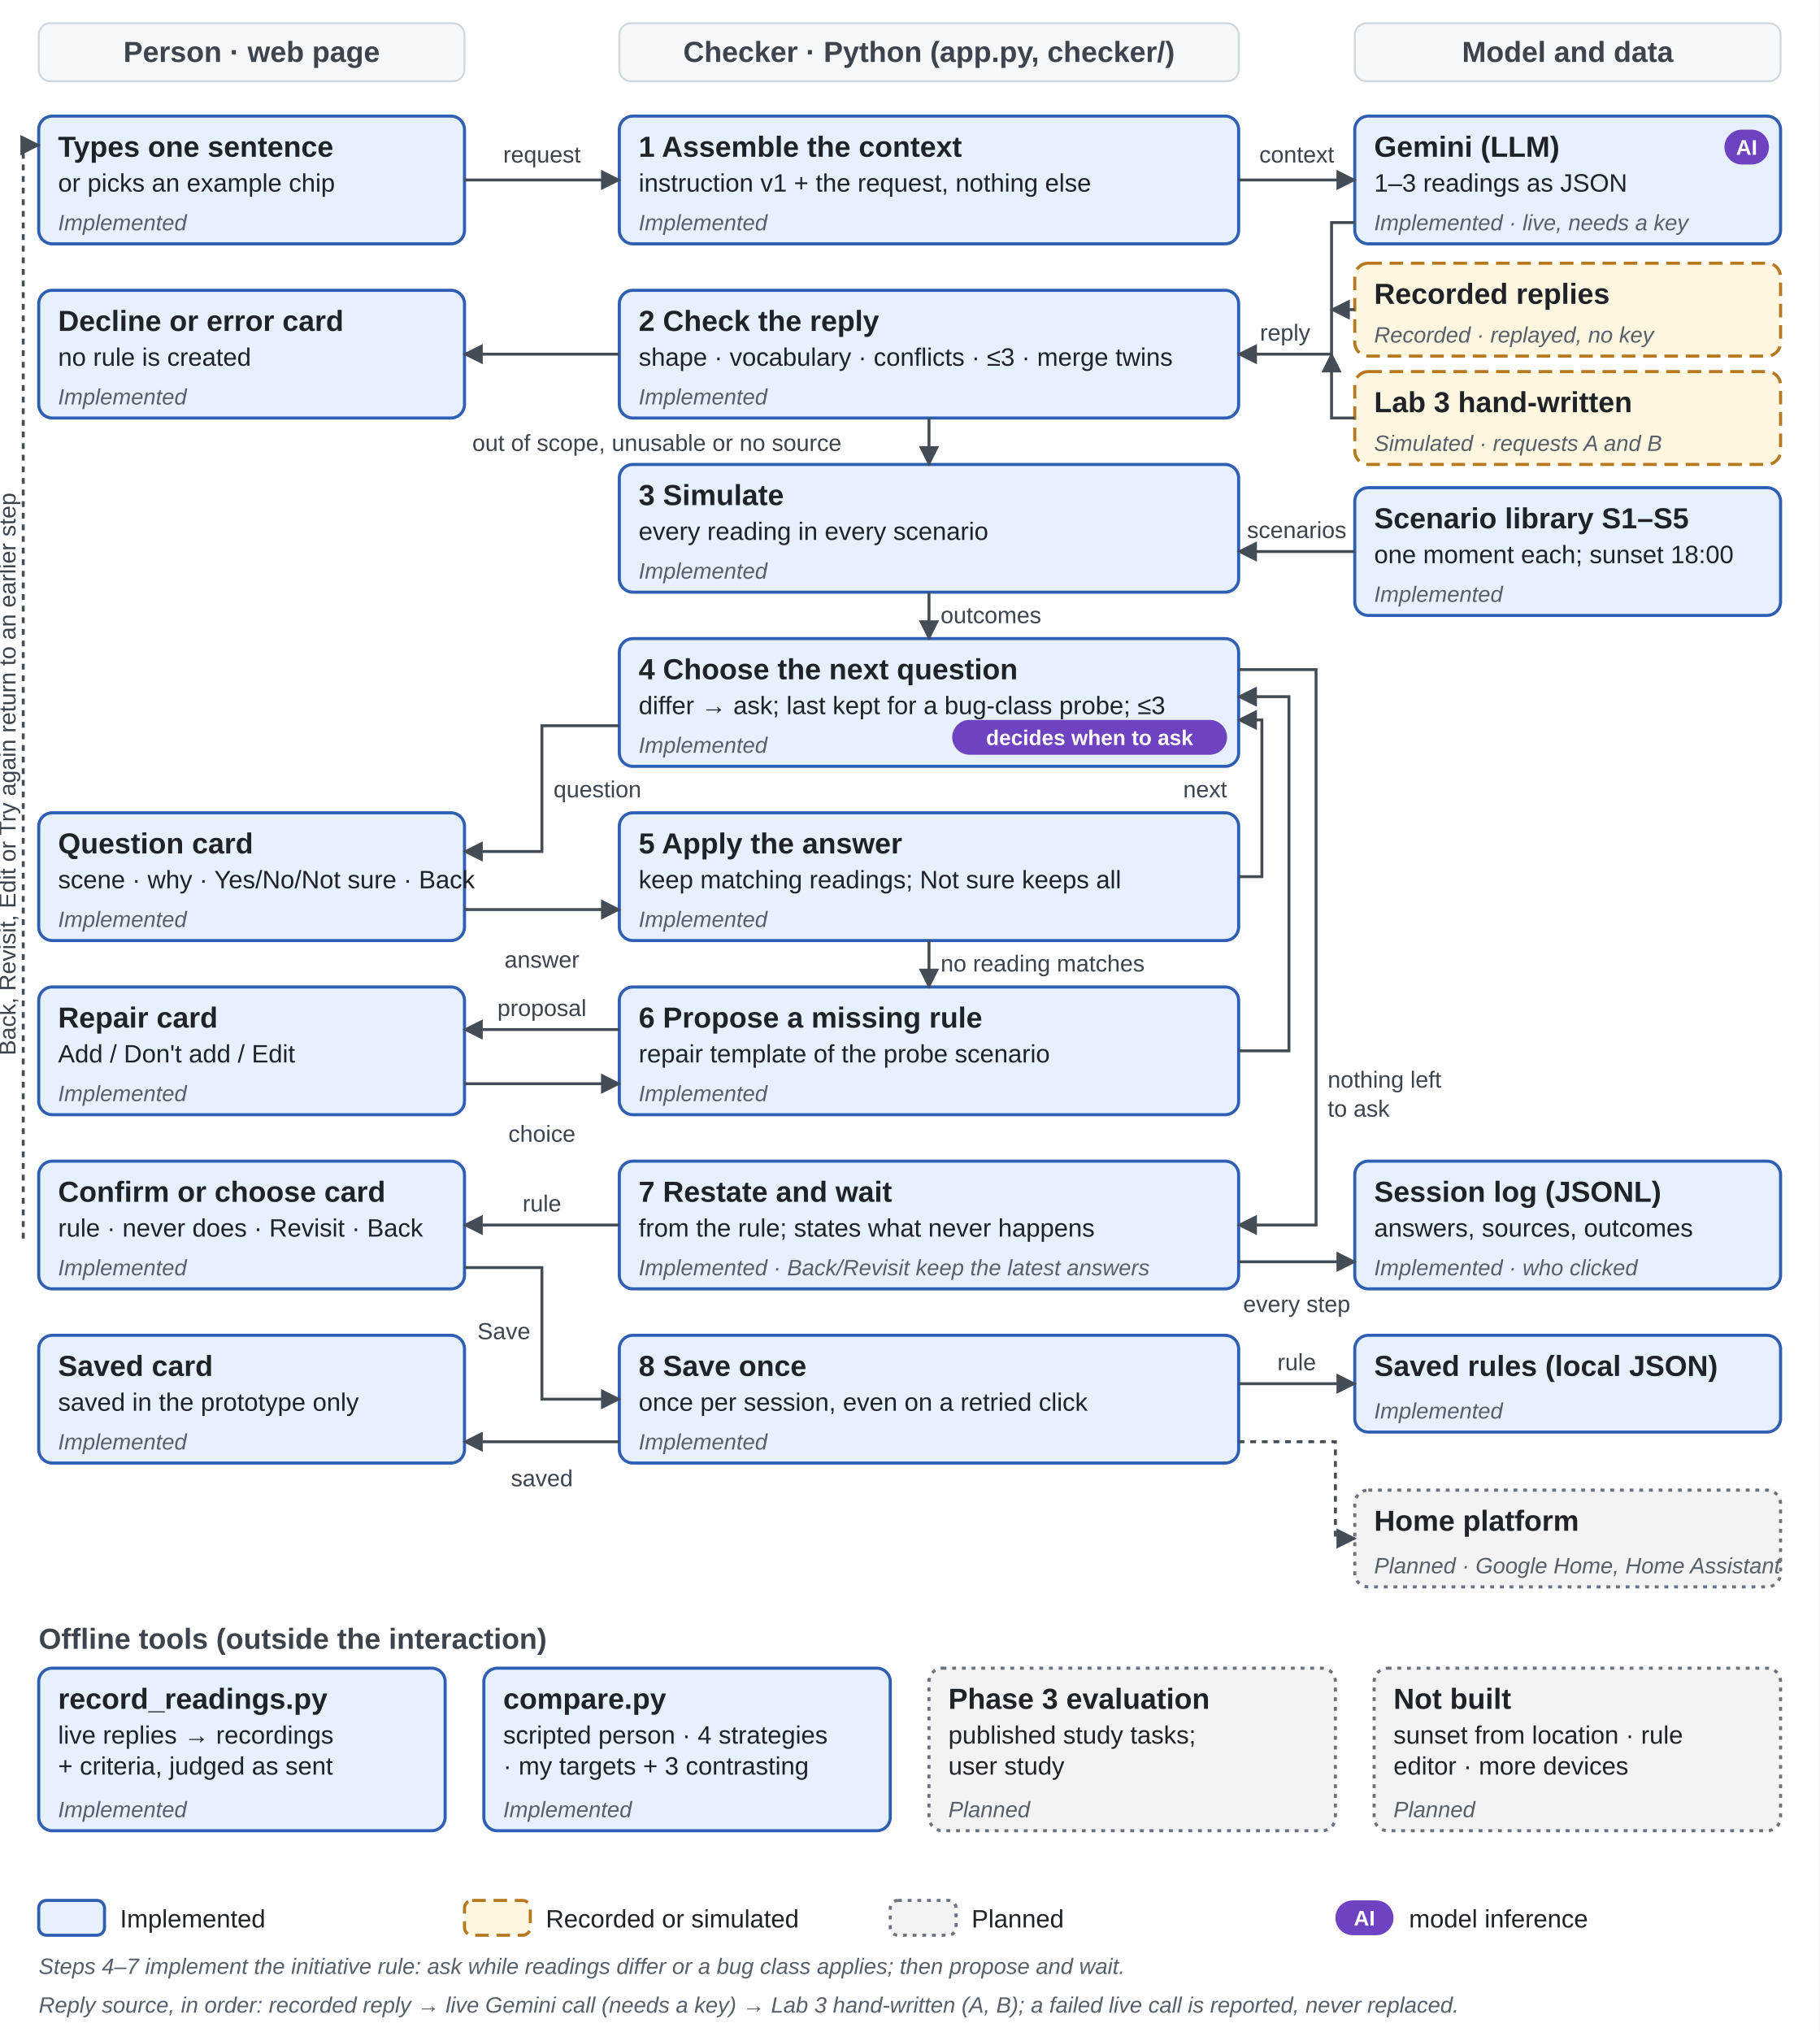
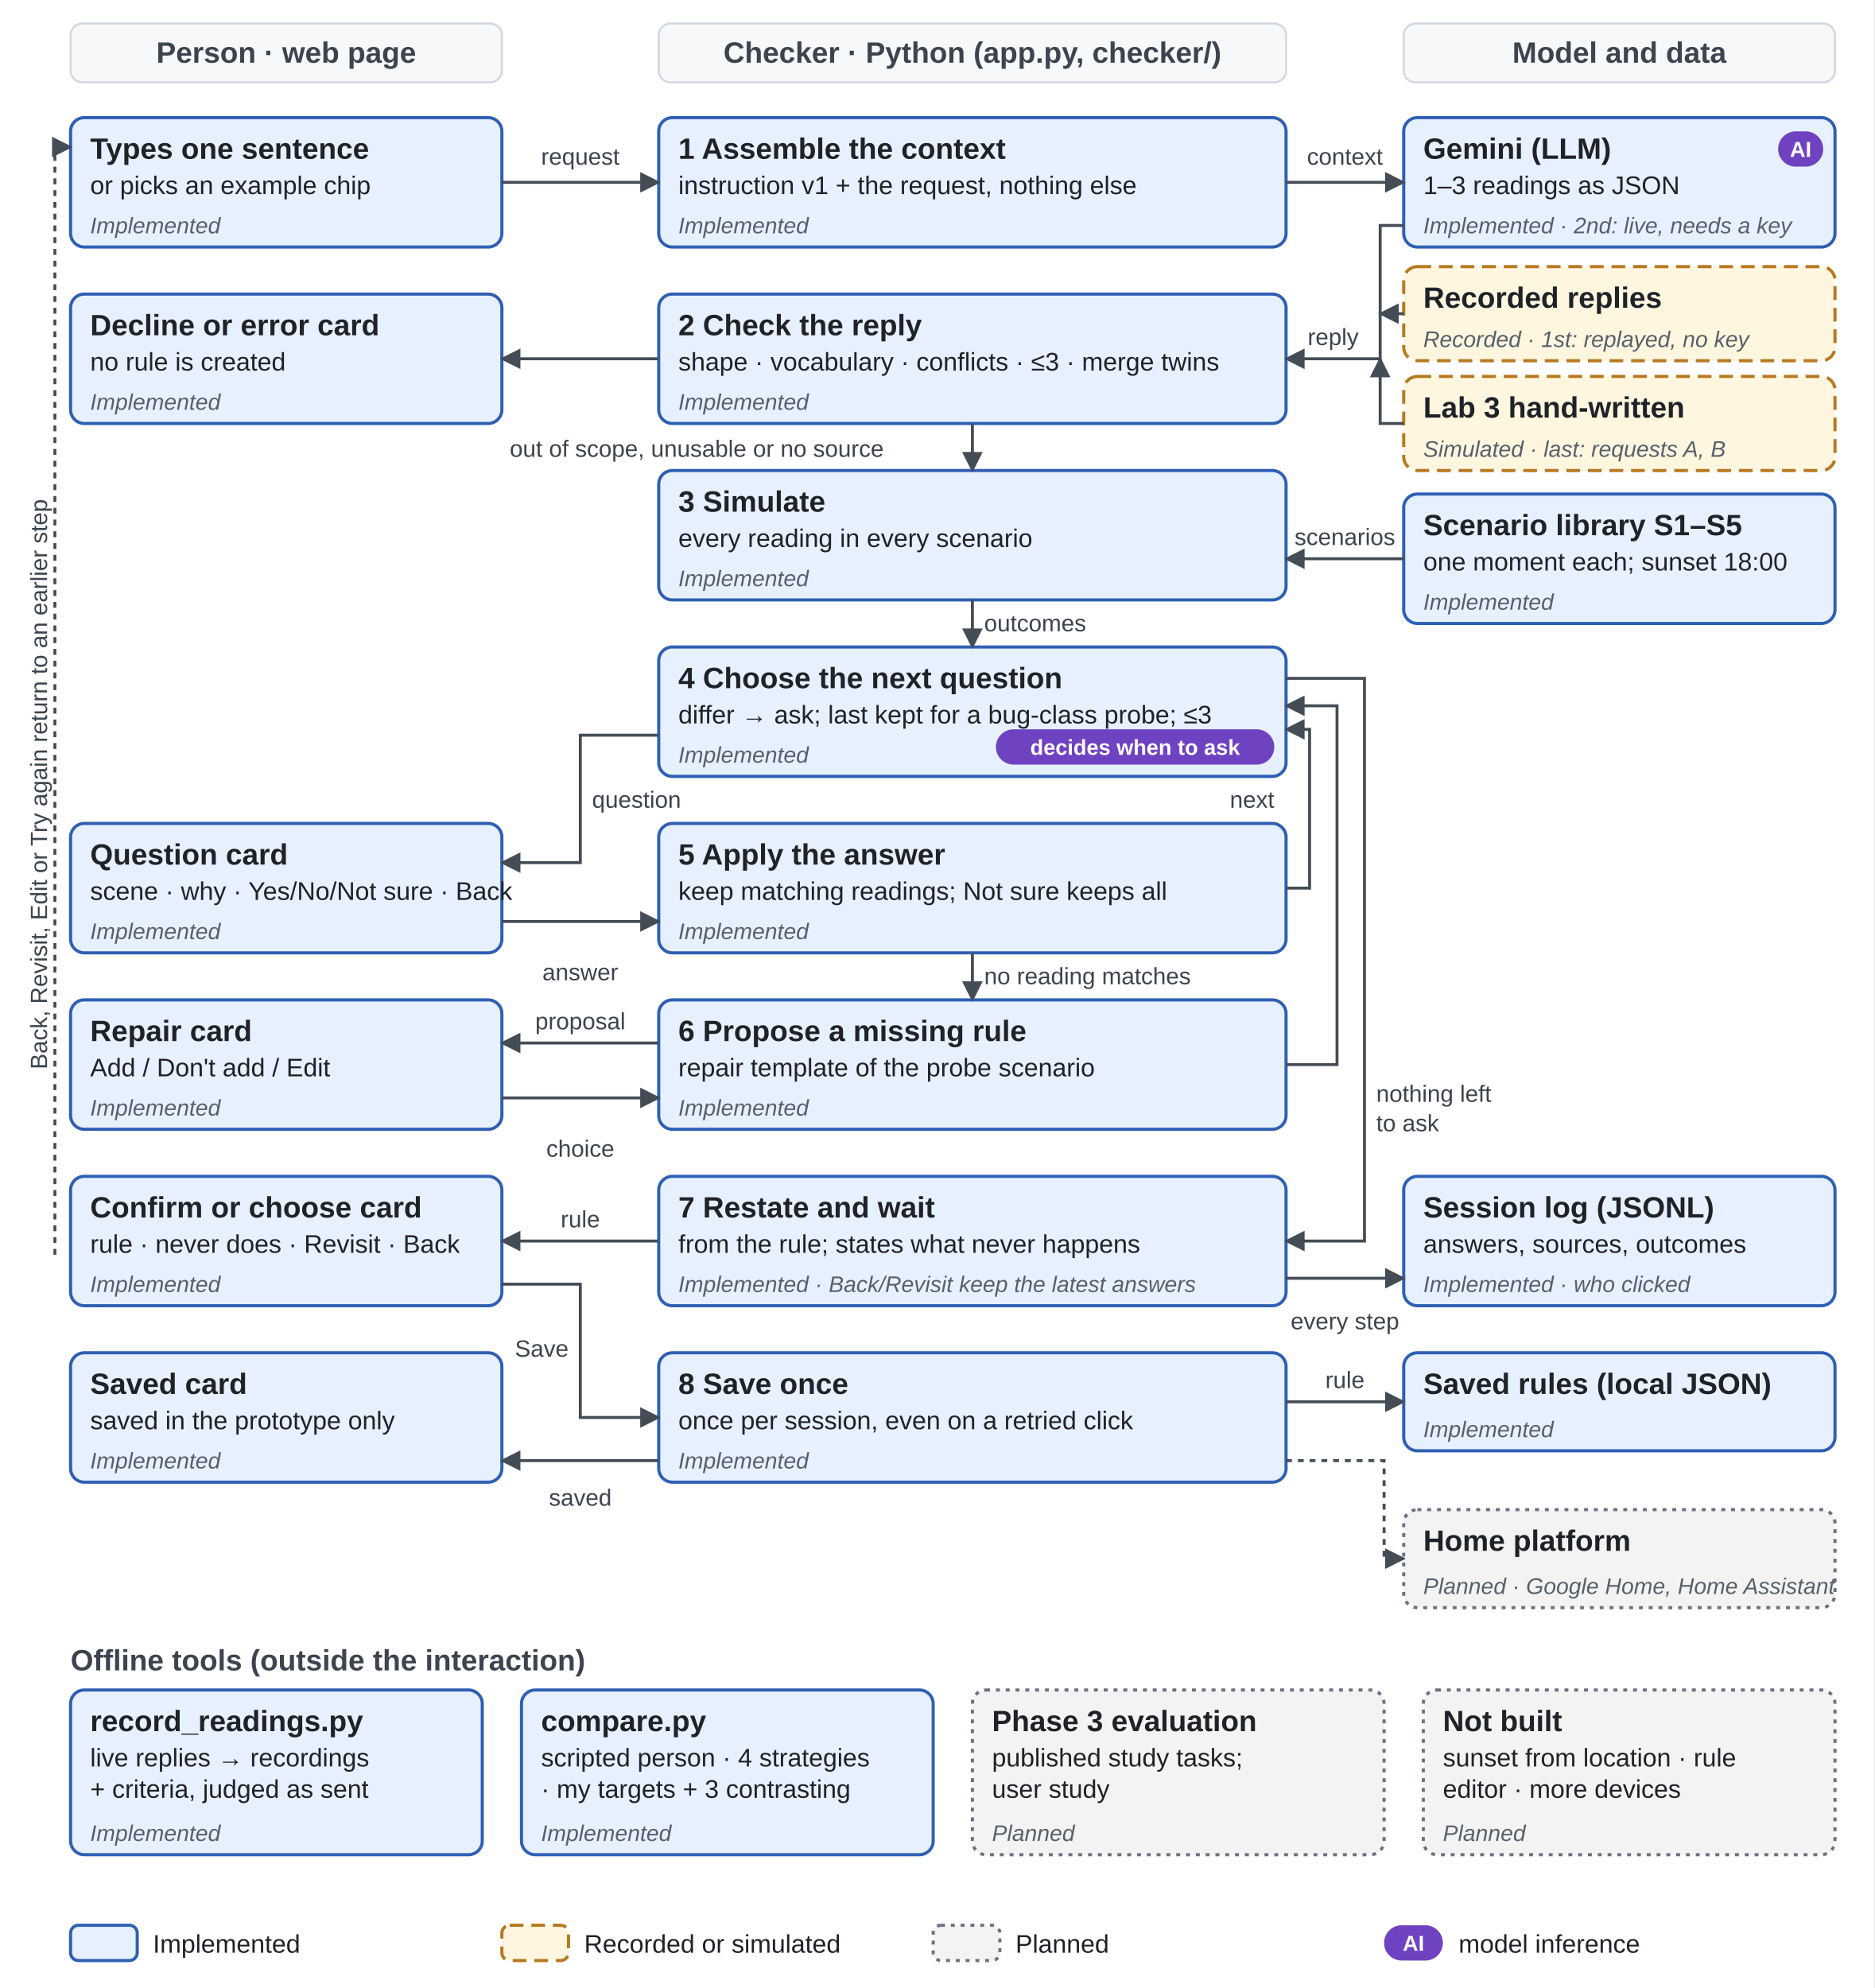
- <svg xmlns="http://www.w3.org/2000/svg" viewBox="0 0 940 1050" width="940" height="1050" role="img" aria-label="System diagram of the pre-save timing check">
+ <svg xmlns="http://www.w3.org/2000/svg" viewBox="-16 0 956 1014" width="956" height="1014" role="img" aria-label="System diagram of the pre-save timing check">
  <defs>
    <marker id="head" viewBox="0 0 10 10" refX="9" refY="5" markerWidth="7" markerHeight="7" orient="auto-start-reverse">
      <path d="M0,0 L10,5 L0,10 z" fill="#444c56" />
    </marker>
    <style>
    text { font-family: "Segoe UI", Arial, Helvetica, sans-serif; fill: #1f2328; }
    .h { font-size: 15px; font-weight: 700; fill: #3d444d; }
    .t { font-size: 15px; font-weight: 700; }
    .d { font-size: 13px; }
    .s { font-size: 11.5px; font-style: italic; fill: #57606a; }
    .lab { font-size: 12px; fill: #3d444d; }
    .badge { font-size: 11px; font-weight: 700; fill: #ffffff; }
    .arrow { stroke: #444c56; stroke-width: 1.5; fill: none; }
  </style>
  </defs>
-   <rect width="940" height="1050" fill="#ffffff" />
+   <rect x="-16" width="956" height="1014" fill="#ffffff" />
  <rect x="20" y="12" width="220" height="30" rx="6" fill="#f6f8fa" stroke="#d0d7de" />
  <text class="h" x="130.0" y="32" text-anchor="middle">Person · web page</text>
  <rect x="320" y="12" width="320" height="30" rx="6" fill="#f6f8fa" stroke="#d0d7de" />
  <text class="h" x="480.0" y="32" text-anchor="middle">Checker · Python (app.py, checker/)</text>
  <rect x="700" y="12" width="220" height="30" rx="6" fill="#f6f8fa" stroke="#d0d7de" />
  <text class="h" x="810.0" y="32" text-anchor="middle">Model and data</text>
  <rect x="20" y="60" width="220" height="66" rx="7" fill="#e7f0ff" stroke="#2f5fb3" stroke-width="1.6" />
  <text class="t" x="30" y="81" text-anchor="start">Types one sentence</text>
  <text class="d" x="30" y="99" text-anchor="start">or picks an example chip</text>
  <text class="s" x="30" y="119" text-anchor="start">Implemented</text>
  <rect x="20" y="150" width="220" height="66" rx="7" fill="#e7f0ff" stroke="#2f5fb3" stroke-width="1.6" />
  <text class="t" x="30" y="171" text-anchor="start">Decline or error card</text>
  <text class="d" x="30" y="189" text-anchor="start">no rule is created</text>
  <text class="s" x="30" y="209" text-anchor="start">Implemented</text>
  <rect x="20" y="420" width="220" height="66" rx="7" fill="#e7f0ff" stroke="#2f5fb3" stroke-width="1.6" />
  <text class="t" x="30" y="441" text-anchor="start">Question card</text>
  <text class="d" x="30" y="459" text-anchor="start">scene · why · Yes/No/Not sure · Back</text>
  <text class="s" x="30" y="479" text-anchor="start">Implemented</text>
  <rect x="20" y="510" width="220" height="66" rx="7" fill="#e7f0ff" stroke="#2f5fb3" stroke-width="1.6" />
  <text class="t" x="30" y="531" text-anchor="start">Repair card</text>
  <text class="d" x="30" y="549" text-anchor="start">Add / Don't add / Edit</text>
  <text class="s" x="30" y="569" text-anchor="start">Implemented</text>
  <rect x="20" y="600" width="220" height="66" rx="7" fill="#e7f0ff" stroke="#2f5fb3" stroke-width="1.6" />
  <text class="t" x="30" y="621" text-anchor="start">Confirm or choose card</text>
  <text class="d" x="30" y="639" text-anchor="start">rule · never does · Revisit · Back</text>
  <text class="s" x="30" y="659" text-anchor="start">Implemented</text>
  <rect x="20" y="690" width="220" height="66" rx="7" fill="#e7f0ff" stroke="#2f5fb3" stroke-width="1.6" />
  <text class="t" x="30" y="711" text-anchor="start">Saved card</text>
  <text class="d" x="30" y="729" text-anchor="start">saved in the prototype only</text>
  <text class="s" x="30" y="749" text-anchor="start">Implemented</text>
  <rect x="320" y="60" width="320" height="66" rx="7" fill="#e7f0ff" stroke="#2f5fb3" stroke-width="1.6" />
  <text class="t" x="330" y="81" text-anchor="start">1  Assemble the context</text>
  <text class="d" x="330" y="99" text-anchor="start">instruction v1 + the request, nothing else</text>
  <text class="s" x="330" y="119" text-anchor="start">Implemented</text>
  <rect x="320" y="150" width="320" height="66" rx="7" fill="#e7f0ff" stroke="#2f5fb3" stroke-width="1.6" />
  <text class="t" x="330" y="171" text-anchor="start">2  Check the reply</text>
  <text class="d" x="330" y="189" text-anchor="start">shape · vocabulary · conflicts · ≤3 · merge twins</text>
  <text class="s" x="330" y="209" text-anchor="start">Implemented</text>
  <rect x="320" y="240" width="320" height="66" rx="7" fill="#e7f0ff" stroke="#2f5fb3" stroke-width="1.6" />
  <text class="t" x="330" y="261" text-anchor="start">3  Simulate</text>
  <text class="d" x="330" y="279" text-anchor="start">every reading in every scenario</text>
  <text class="s" x="330" y="299" text-anchor="start">Implemented</text>
  <rect x="320" y="330" width="320" height="66" rx="7" fill="#e7f0ff" stroke="#2f5fb3" stroke-width="1.6" />
  <text class="t" x="330" y="351" text-anchor="start">4  Choose the next question</text>
  <text class="d" x="330" y="369" text-anchor="start">differ → ask; last kept for a bug-class probe; ≤3</text>
  <text class="s" x="330" y="389" text-anchor="start">Implemented</text>
  <rect x="492" y="372" width="142" height="18" rx="9" fill="#6f42c1" />
  <text class="badge" x="563.0" y="385" text-anchor="middle">decides when to ask</text>
  <rect x="320" y="420" width="320" height="66" rx="7" fill="#e7f0ff" stroke="#2f5fb3" stroke-width="1.6" />
  <text class="t" x="330" y="441" text-anchor="start">5  Apply the answer</text>
  <text class="d" x="330" y="459" text-anchor="start">keep matching readings; Not sure keeps all</text>
  <text class="s" x="330" y="479" text-anchor="start">Implemented</text>
  <rect x="320" y="510" width="320" height="66" rx="7" fill="#e7f0ff" stroke="#2f5fb3" stroke-width="1.6" />
  <text class="t" x="330" y="531" text-anchor="start">6  Propose a missing rule</text>
  <text class="d" x="330" y="549" text-anchor="start">repair template of the probe scenario</text>
  <text class="s" x="330" y="569" text-anchor="start">Implemented</text>
  <rect x="320" y="600" width="320" height="66" rx="7" fill="#e7f0ff" stroke="#2f5fb3" stroke-width="1.6" />
  <text class="t" x="330" y="621" text-anchor="start">7  Restate and wait</text>
  <text class="d" x="330" y="639" text-anchor="start">from the rule; states what never happens</text>
  <text class="s" x="330" y="659" text-anchor="start">Implemented · Back/Revisit keep the latest answers</text>
  <rect x="320" y="690" width="320" height="66" rx="7" fill="#e7f0ff" stroke="#2f5fb3" stroke-width="1.6" />
  <text class="t" x="330" y="711" text-anchor="start">8  Save once</text>
  <text class="d" x="330" y="729" text-anchor="start">once per session, even on a retried click</text>
  <text class="s" x="330" y="749" text-anchor="start">Implemented</text>
  <rect x="700" y="60" width="220" height="66" rx="7" fill="#e7f0ff" stroke="#2f5fb3" stroke-width="1.6" />
  <text class="t" x="710" y="81" text-anchor="start">Gemini (LLM)</text>
  <text class="d" x="710" y="99" text-anchor="start">1–3 readings as JSON</text>
-   <text class="s" x="710" y="119" text-anchor="start">Implemented · live, needs a key</text>
+   <text class="s" x="710" y="119" text-anchor="start">Implemented · 2nd: live, needs a key</text>
  <rect x="891" y="67" width="23" height="18" rx="9" fill="#6f42c1" />
  <text class="badge" x="902.5" y="80" text-anchor="middle">AI</text>
  <rect x="700" y="136" width="220" height="48" rx="7" fill="#fff6e0" stroke="#b7791f" stroke-width="1.6" stroke-dasharray="7 4" />
  <text class="t" x="710" y="157" text-anchor="start">Recorded replies</text>
-   <text class="s" x="710" y="177" text-anchor="start">Recorded · replayed, no key</text>
+   <text class="s" x="710" y="177" text-anchor="start">Recorded · 1st: replayed, no key</text>
  <rect x="700" y="192" width="220" height="48" rx="7" fill="#fff6e0" stroke="#b7791f" stroke-width="1.6" stroke-dasharray="7 4" />
  <text class="t" x="710" y="213" text-anchor="start">Lab 3 hand-written</text>
-   <text class="s" x="710" y="233" text-anchor="start">Simulated · requests A and B</text>
+   <text class="s" x="710" y="233" text-anchor="start">Simulated · last: requests A, B</text>
  <rect x="700" y="252" width="220" height="66" rx="7" fill="#e7f0ff" stroke="#2f5fb3" stroke-width="1.6" />
  <text class="t" x="710" y="273" text-anchor="start">Scenario library S1–S5</text>
  <text class="d" x="710" y="291" text-anchor="start">one moment each; sunset 18:00</text>
  <text class="s" x="710" y="311" text-anchor="start">Implemented</text>
  <rect x="700" y="600" width="220" height="66" rx="7" fill="#e7f0ff" stroke="#2f5fb3" stroke-width="1.6" />
  <text class="t" x="710" y="621" text-anchor="start">Session log (JSONL)</text>
  <text class="d" x="710" y="639" text-anchor="start">answers, sources, outcomes</text>
  <text class="s" x="710" y="659" text-anchor="start">Implemented · who clicked</text>
  <rect x="700" y="690" width="220" height="50" rx="7" fill="#e7f0ff" stroke="#2f5fb3" stroke-width="1.6" />
  <text class="t" x="710" y="711" text-anchor="start">Saved rules (local JSON)</text>
  <text class="s" x="710" y="733" text-anchor="start">Implemented</text>
  <rect x="700" y="770" width="220" height="50" rx="7" fill="#f3f3f3" stroke="#6b7280" stroke-width="1.6" stroke-dasharray="2 3" />
  <text class="t" x="710" y="791" text-anchor="start">Home platform</text>
  <text class="s" x="710" y="813" text-anchor="start">Planned · Google Home, Home Assistant</text>
  <path d="M240,93 L320,93" class="arrow" marker-end="url(#head)" />
  <text class="lab" x="280" y="84" text-anchor="middle">request</text>
  <path d="M640,93 L700,93" class="arrow" marker-end="url(#head)" />
  <text class="lab" x="670.0" y="84" text-anchor="middle">context</text>
  <path d="M700,115 L688,115 L688,183 L640,183" class="arrow" marker-end="url(#head)" />
  <path d="M700,160 L688,160" class="arrow" marker-end="url(#head)" />
  <path d="M700,216 L688,216 L688,183" class="arrow" marker-end="url(#head)" />
  <text class="lab" x="664.0" y="176" text-anchor="middle">reply</text>
  <path d="M320,183 L240,183" class="arrow" marker-end="url(#head)" />
  <text class="lab" x="244" y="233" text-anchor="start">out of scope, unusable or no source</text>
  <path d="M480.0,216 L480.0,240" class="arrow" marker-end="url(#head)" />
  <path d="M700,285 L640,285" class="arrow" marker-end="url(#head)" />
  <text class="lab" x="670.0" y="278" text-anchor="middle">scenarios</text>
  <path d="M480.0,306 L480.0,330" class="arrow" marker-end="url(#head)" />
  <text class="lab" x="486.0" y="322" text-anchor="start">outcomes</text>
  <path d="M320,375 L280,375 L280,440 L240,440" class="arrow" marker-end="url(#head)" />
  <text class="lab" x="286" y="412" text-anchor="start">question</text>
  <path d="M240,470 L320,470" class="arrow" marker-end="url(#head)" />
  <text class="lab" x="280" y="500" text-anchor="middle">answer</text>
  <path d="M640,453 L652,453 L652,372 L640,372" class="arrow" marker-end="url(#head)" />
  <text class="lab" x="634" y="412" text-anchor="end">next</text>
  <path d="M480.0,486 L480.0,510" class="arrow" marker-end="url(#head)" />
  <text class="lab" x="486.0" y="502" text-anchor="start">no reading matches</text>
  <path d="M320,532 L240,532" class="arrow" marker-end="url(#head)" />
  <text class="lab" x="280" y="525" text-anchor="middle">proposal</text>
  <path d="M240,560 L320,560" class="arrow" marker-end="url(#head)" />
  <text class="lab" x="280" y="590" text-anchor="middle">choice</text>
  <path d="M640,543 L666,543 L666,360 L640,360" class="arrow" marker-end="url(#head)" />
  <path d="M640,346 L680,346 L680,633 L640,633" class="arrow" marker-end="url(#head)" />
  <text class="lab" x="686" y="562" text-anchor="start">nothing left</text>
  <text class="lab" x="686" y="577" text-anchor="start">to ask</text>
  <path d="M320,633 L240,633" class="arrow" marker-end="url(#head)" />
  <text class="lab" x="280" y="626" text-anchor="middle">rule</text>
  <path d="M240,655 L280,655 L280,723 L320,723" class="arrow" marker-end="url(#head)" />
  <text class="lab" x="274" y="692" text-anchor="end">Save</text>
  <path d="M320,745 L240,745" class="arrow" marker-end="url(#head)" />
  <text class="lab" x="280" y="768" text-anchor="middle">saved</text>
  <path d="M640,715 L700,715" class="arrow" marker-end="url(#head)" />
  <text class="lab" x="670.0" y="708" text-anchor="middle">rule</text>
  <path d="M640,652 L700,652" class="arrow" marker-end="url(#head)" />
  <text class="lab" x="670.0" y="678" text-anchor="middle">every step</text>
  <path d="M640,745 L690,745 L690,795 L700,795" class="arrow" stroke-dasharray="3 3" marker-end="url(#head)" />
  <path d="M12,640 L12,75 L20,75" class="arrow" stroke-dasharray="3 3" marker-end="url(#head)" />
  <text class="lab" x="8" y="400" transform="rotate(-90 8 400)" text-anchor="middle">Back, Revisit, Edit or Try again return to an earlier step</text>
  <text class="h" x="20" y="852" text-anchor="start">Offline tools (outside the interaction)</text>
  <rect x="20" y="862" width="210" height="84" rx="7" fill="#e7f0ff" stroke="#2f5fb3" stroke-width="1.6" />
  <text class="t" x="30" y="883" text-anchor="start">record_readings.py</text>
  <text class="d" x="30" y="901" text-anchor="start">live replies → recordings</text>
  <text class="d" x="30" y="917" text-anchor="start">+ criteria, judged as sent</text>
  <text class="s" x="30" y="939" text-anchor="start">Implemented</text>
  <rect x="250" y="862" width="210" height="84" rx="7" fill="#e7f0ff" stroke="#2f5fb3" stroke-width="1.6" />
  <text class="t" x="260" y="883" text-anchor="start">compare.py</text>
  <text class="d" x="260" y="901" text-anchor="start">scripted person · 4 strategies</text>
  <text class="d" x="260" y="917" text-anchor="start">· my targets + 3 contrasting</text>
  <text class="s" x="260" y="939" text-anchor="start">Implemented</text>
  <rect x="480" y="862" width="210" height="84" rx="7" fill="#f3f3f3" stroke="#6b7280" stroke-width="1.6" stroke-dasharray="2 3" />
  <text class="t" x="490" y="883" text-anchor="start">Phase 3 evaluation</text>
  <text class="d" x="490" y="901" text-anchor="start">published study tasks;</text>
  <text class="d" x="490" y="917" text-anchor="start">user study</text>
  <text class="s" x="490" y="939" text-anchor="start">Planned</text>
  <rect x="710" y="862" width="210" height="84" rx="7" fill="#f3f3f3" stroke="#6b7280" stroke-width="1.6" stroke-dasharray="2 3" />
  <text class="t" x="720" y="883" text-anchor="start">Not built</text>
  <text class="d" x="720" y="901" text-anchor="start">sunset from location · rule</text>
  <text class="d" x="720" y="917" text-anchor="start">editor · more devices</text>
  <text class="s" x="720" y="939" text-anchor="start">Planned</text>
  <rect x="20" y="982" width="34" height="18" rx="4" fill="#e7f0ff" stroke="#2f5fb3" stroke-width="1.6" />
  <text class="d" x="62" y="996" text-anchor="start">Implemented</text>
  <rect x="240" y="982" width="34" height="18" rx="4" fill="#fff6e0" stroke="#b7791f" stroke-width="1.6" stroke-dasharray="7 4" />
  <text class="d" x="282" y="996" text-anchor="start">Recorded or simulated</text>
  <rect x="460" y="982" width="34" height="18" rx="4" fill="#f3f3f3" stroke="#6b7280" stroke-width="1.6" stroke-dasharray="2 3" />
  <text class="d" x="502" y="996" text-anchor="start">Planned</text>
  <rect x="690" y="982" width="30" height="18" rx="9" fill="#6f42c1" />
  <text class="badge" x="705" y="995" text-anchor="middle">AI</text>
  <text class="d" x="728" y="996" text-anchor="start">model inference</text>
-   <text class="s" x="20" y="1020" text-anchor="start">Steps 4–7 implement the initiative rule: ask while readings differ or a bug class applies; then propose and wait.</text>
-   <text class="s" x="20" y="1040" text-anchor="start">Reply source, in order: recorded reply → live Gemini call (needs a key) → Lab 3 hand-written (A, B); a failed live call is reported, never replaced.</text>
</svg>
